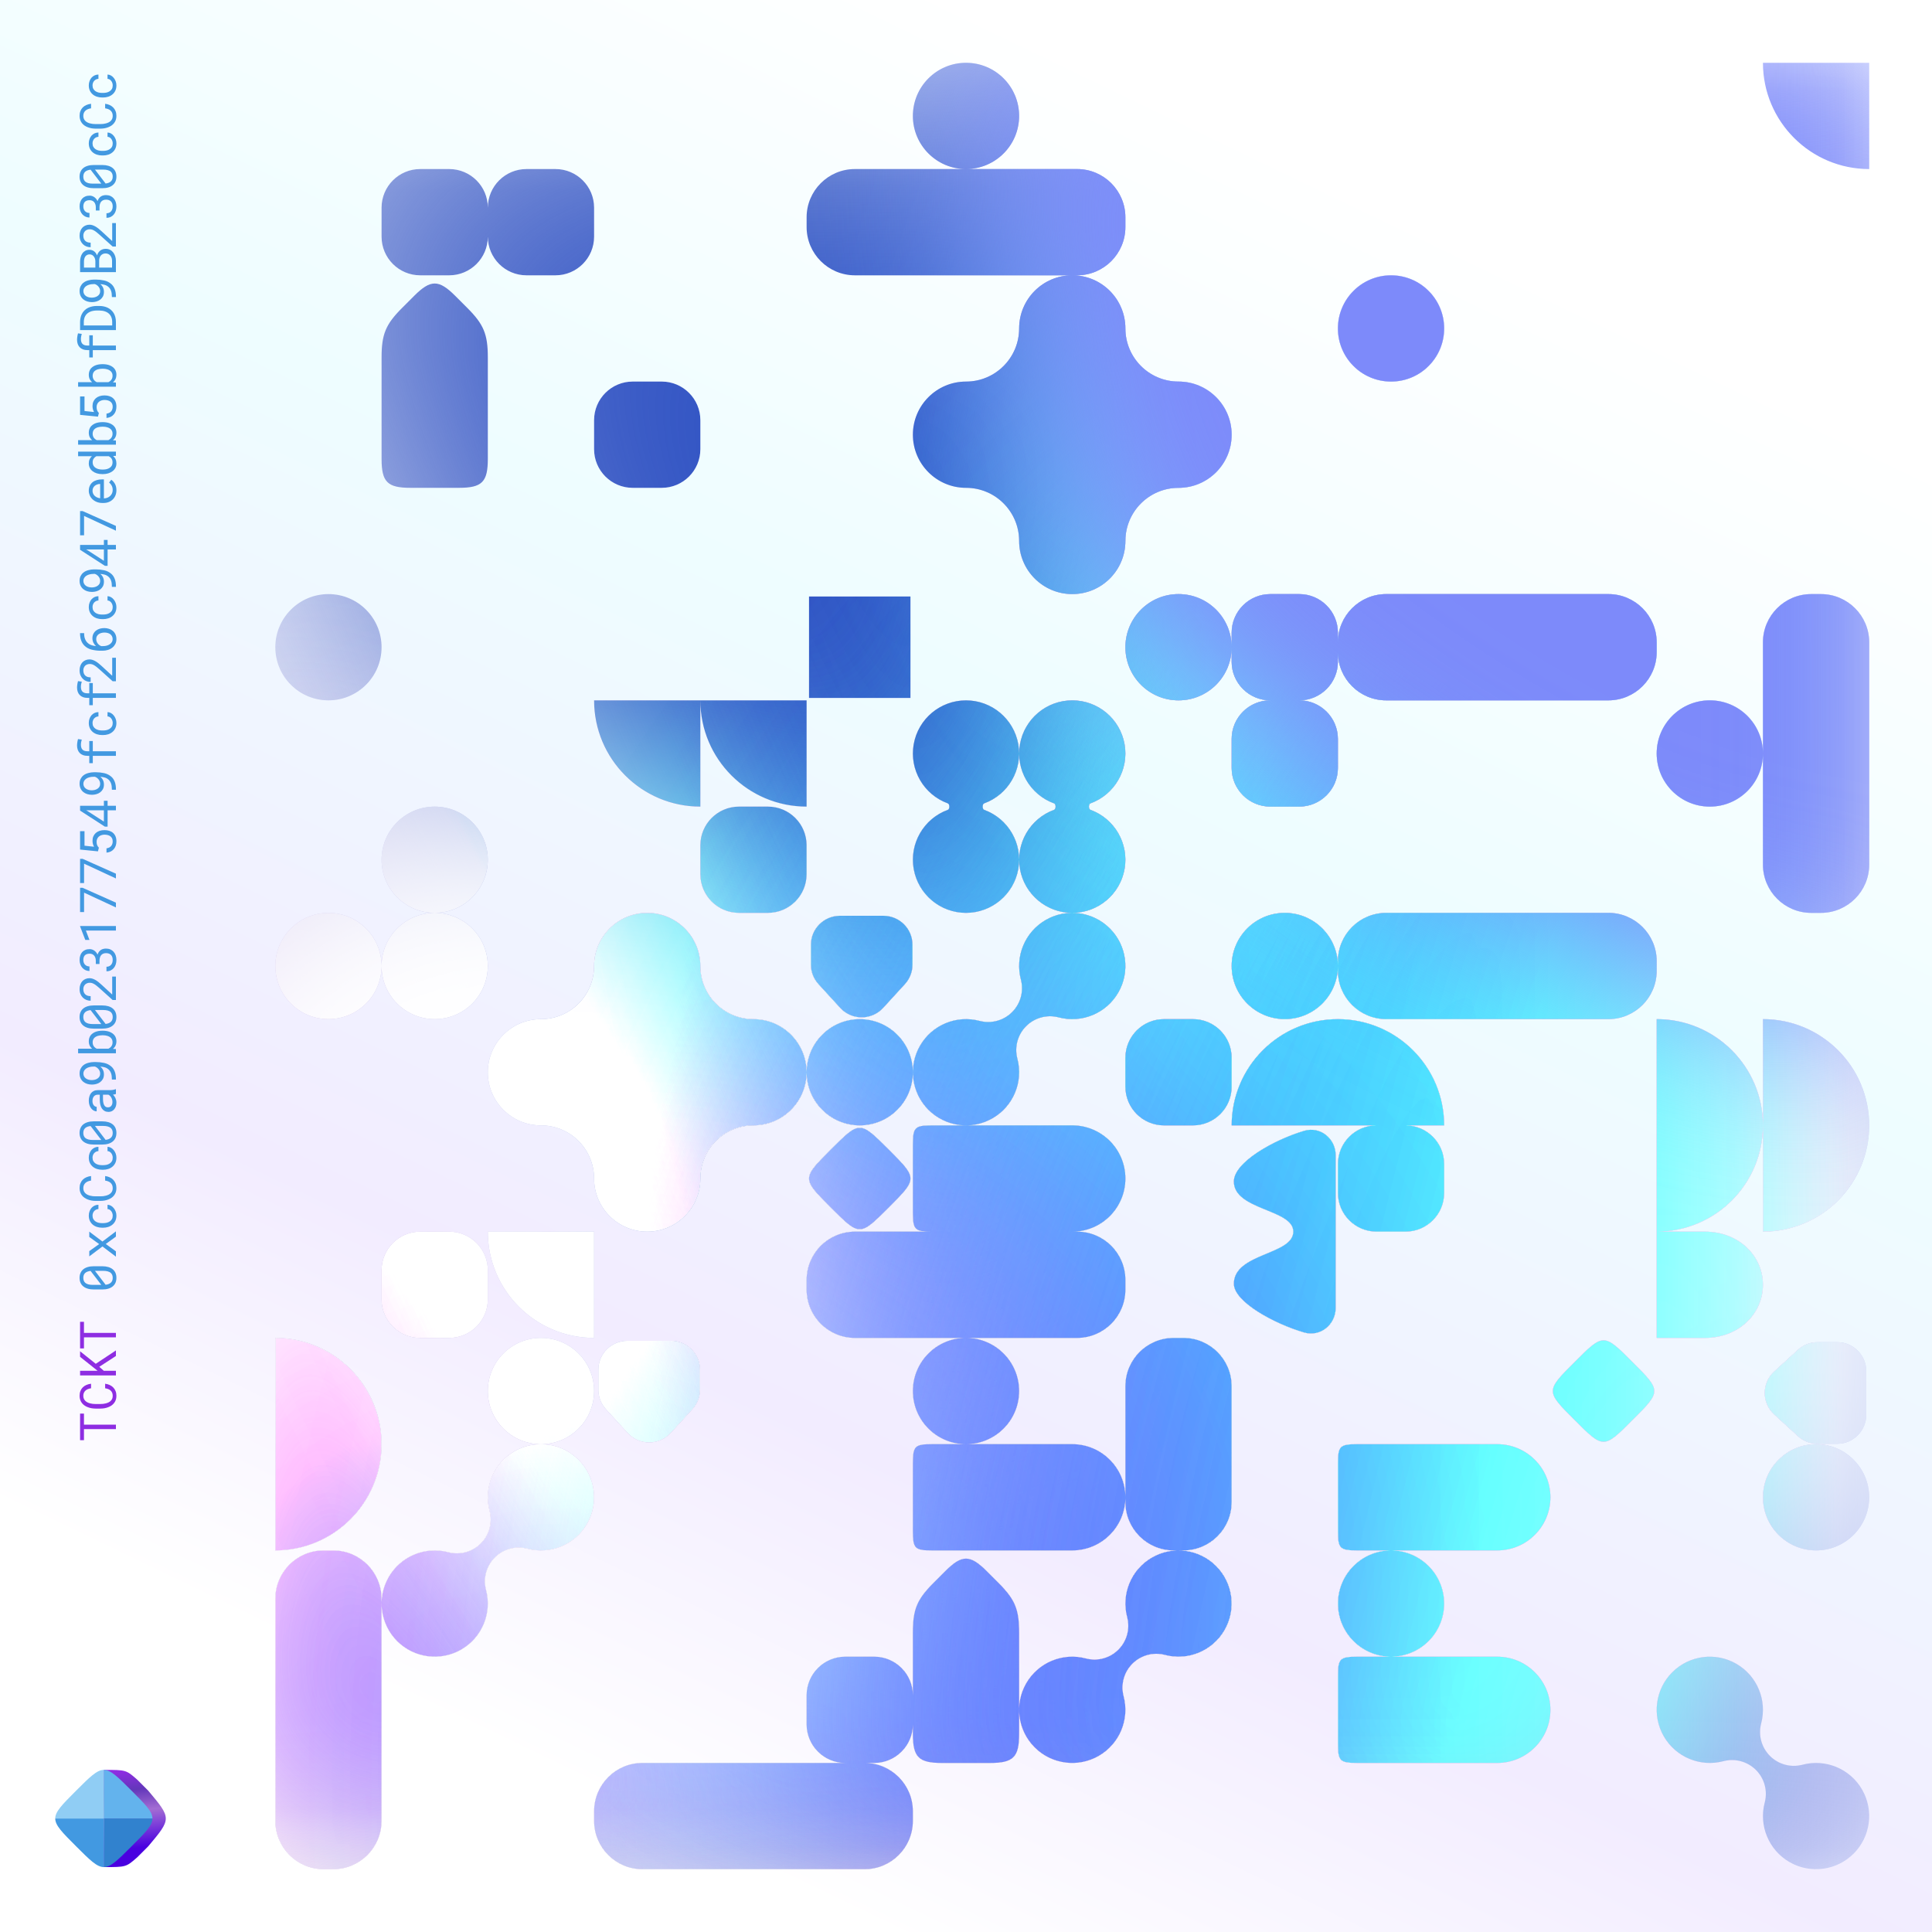
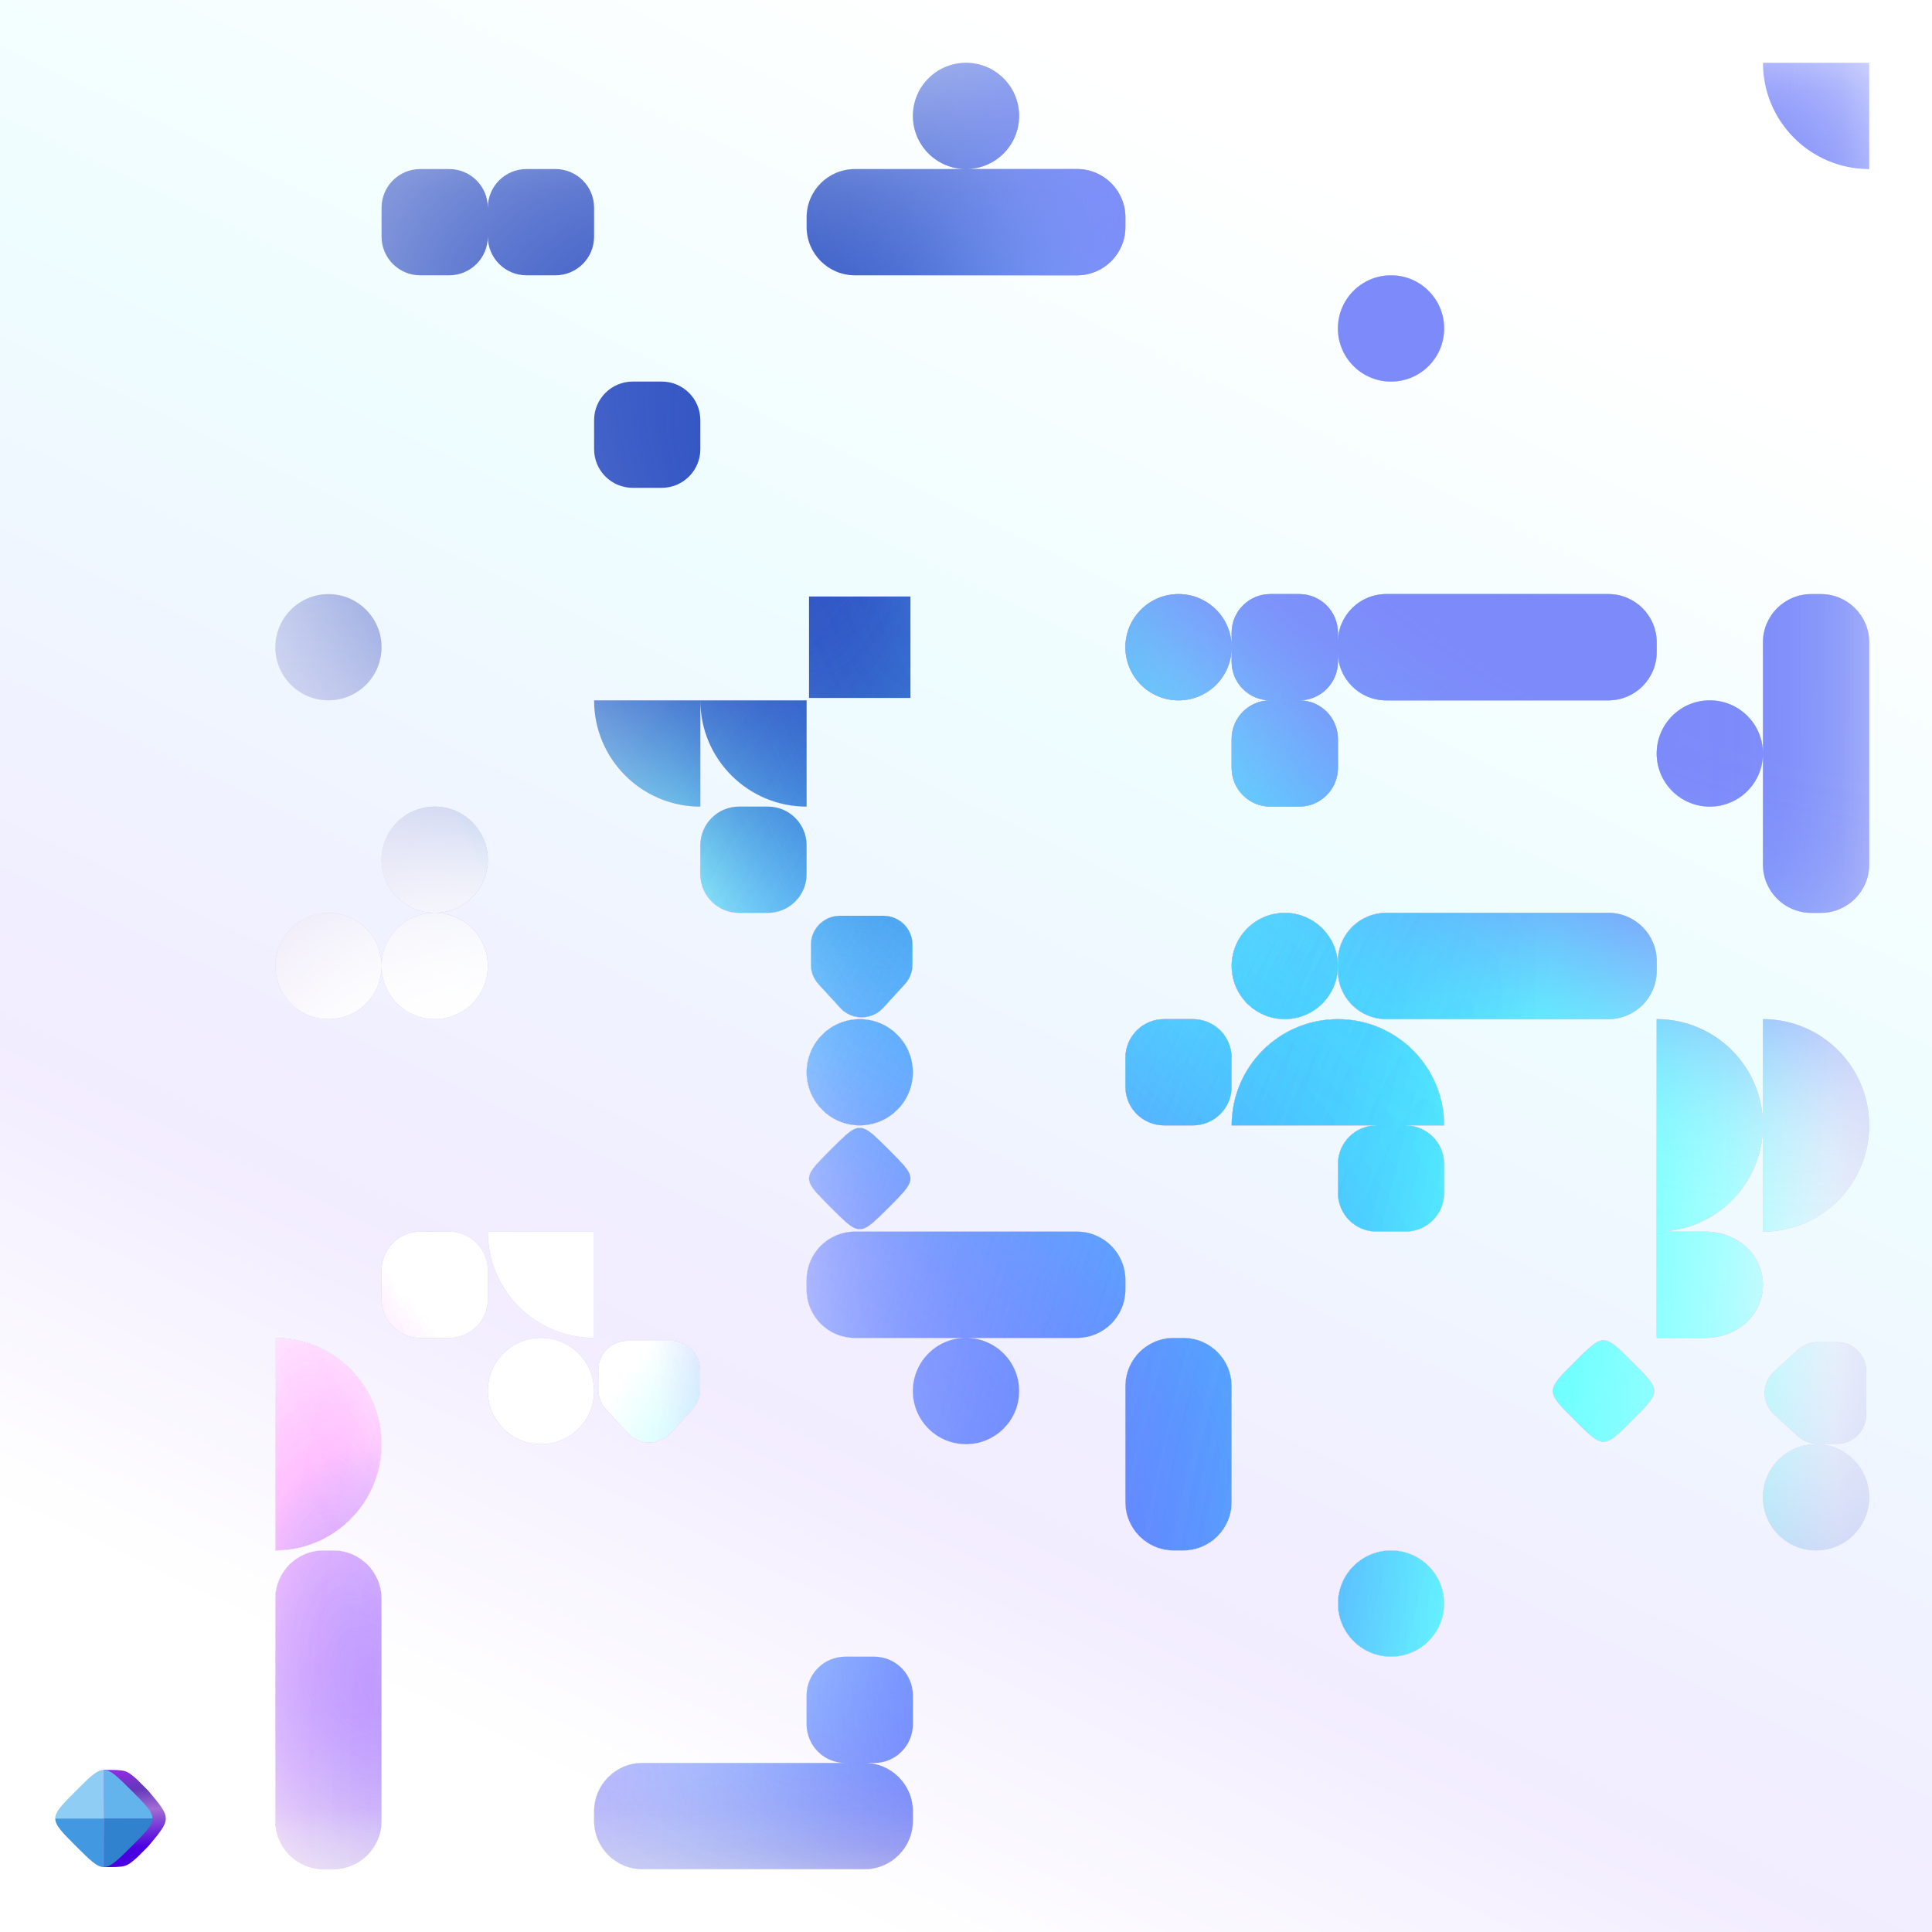
<svg xmlns="http://www.w3.org/2000/svg" id="tck" width="280" height="280" viewBox="0 0 400 400">
  <defs>
    <linearGradient id="tckp" x1="50%" x2="57%" y1="0%" y2="100%">
      <stop offset="0%" stop-color="#8e2de2" />
      <stop offset="20%" stop-color="#6337ba" />
      <stop offset="42%" stop-color="#a36dd3" />
      <stop offset="80%" stop-color="#4a00e0" />
    </linearGradient>
    <linearGradient id="tckw" x1="200" y1="0" x2="7" y2="400" gradientUnits="userSpaceOnUse">
      <stop stop-color="white" />
      <stop offset="0.286" stop-color="#EEFDFF" />
      <stop offset="0.63" stop-color="#F2ECFF" />
      <stop offset="0.828" stop-color="white" />
      <stop offset="1" stop-color="white" />
    </linearGradient>
    <clipPath id="tcksq">
      <path d="M25,25c25-25,25-25,50,0s25,25,0,50s-25,25-50,0s-25-25,0-50Z" />
    </clipPath>
    <filter id="tcksam" x="-23.473" y="103.323" width="334.446" height="477.802" filterUnits="userSpaceOnUse" color-interpolation-filters="sRGB">
      <feBlend mode="normal" in="SourceGraphic" />
      <feGaussianBlur stdDeviation="27" />
    </filter>
    <filter id="tckugk" x="-111.265" y="-235.711" width="494.072" height="654.905" filterUnits="userSpaceOnUse" color-interpolation-filters="sRGB">
      <feBlend mode="normal" in="SourceGraphic" />
      <feGaussianBlur stdDeviation="42" />
    </filter>
    <filter id="tckaom" x="89.556" y="-25.687" width="552.048" height="666.22" filterUnits="userSpaceOnUse" color-interpolation-filters="sRGB">
      <feBlend mode="normal" in="SourceGraphic" />
      <feGaussianBlur stdDeviation="34" />
    </filter>
    <filter id="tckcgb" x="-41.793" y="-36.821" width="623.86" height="646.327" filterUnits="userSpaceOnUse" color-interpolation-filters="sRGB">
      <feBlend mode="normal" in="SourceGraphic" />
      <feGaussianBlur stdDeviation="22" />
    </filter>
    <filter id="tcksum" x="161.478" y="-392.698" width="434.159" height="644.074" filterUnits="userSpaceOnUse" color-interpolation-filters="sRGB">
      <feBlend mode="normal" in="SourceGraphic" />
      <feGaussianBlur stdDeviation="20" />
    </filter>
    <radialGradient id="tckrm" cx="0" cy="0" r="1" gradientUnits="userSpaceOnUse" gradientTransform="translate(526.348 89.6089) rotate(-125.623) scale(441.78 373.984)">
      <stop offset="0.448" stop-color="#7D8AFA" />
      <stop offset="0.573" stop-color="#5698E2" />
      <stop offset="0.87" stop-color="#2A4DC1" />
    </radialGradient>
    <linearGradient id="tckcg2" x1="560.27" y1="483.094" x2="474.592" y2="-52.914" gradientUnits="userSpaceOnUse">
      <stop stop-color="#7D8AFA" />
      <stop offset="0.203" stop-color="#8E2DE2" />
      <stop offset="0.438" stop-color="#5698E2" />
      <stop offset="0.505" stop-color="#2A4DC1" />
    </linearGradient>
    <radialGradient id="tckcg" cx="0" cy="0" r="1" gradientUnits="userSpaceOnUse" gradientTransform="translate(105.051 355.226) rotate(-24.5399) scale(441.549 373.789)">
      <stop offset="0.12" stop-color="#2A4DC1" />
      <stop offset="0.285" stop-color="#935BCA" />
      <stop offset="0.465" stop-color="#5698E2" />
    </radialGradient>
    <radialGradient id="tcksu" cx="0" cy="0" r="1" gradientUnits="userSpaceOnUse" gradientTransform="translate(-207.652 171.26) rotate(52.8058) scale(438.404 360.309)">
      <stop offset="0.833" stop-color="#C4659F" />
      <stop offset="1" stop-color="#7D8AFA" />
    </radialGradient>
    <circle id="tcks0" cx="11" cy="11" r="11" />
    <path id="tcks1" d="M5,5c6-6,6-6,12,0s6,6,0,12s-6,6-12,0s-6-6,0-12Z" />
    <rect id="tcks2" x="0.5" y="0.5" width="21" height="21" />
    <rect id="tcks3" width="22" height="22" rx="8" />
    <path id="tcks4" d="M6.9 0.6C3.58 0.6 0.885 3.28 0.885 6.591L0.885 10.728C0.885 12.22 1.445 13.658 2.454 14.762L6.951 19.678C9.334 22.289 13.467 22.29 15.856 19.678L20.353 14.762C21.363 13.659 21.922 12.22 21.922 10.728L21.922 6.591C21.922 3.282 19.226 0.6 15.9 0.6L6.9 0.6Z" />
    <path id="tcks5" d="M0,0A22,22,0,0,0,22,22V0Z" />
    <path id="tcks6" d="M0 0h10c 7 0 12 5 12 11s-5 11 -12 11H0Z" />
    <rect id="tcks7" width="44" height="22" rx="10" />
    <path id="tcks8" d="M0 0a22 22 0 0 0 44 0z" />
    <rect id="tcks15" width="66" height="22" rx="10" />
-     <path id="tcks10" d="M13.847 22.375a11 11 0 1 0 7.778 7.778a7 7 0 0 1 8.528 -8.528a11 11 0 1 0 -7.778 -7.778a7 7 0 0 1 -8.528 8.528z" />
-     <path id="tcks11" d="M7.238 22.663a11 11 0 1 0 7.524 0c-0.413 -0.15 -0.413 -1.176 0 -1.327a11 11 0 1 0 -7.524 0c0.413 0.15 0.413 1.176 0 1.327z" />
-     <path id="tcks12" d="M0 4C0 0.4 0.4 0 4 0H33A11 11 0 0 1 33 22H4C0.4 22 0 21.6 0 18z" />
-     <path id="tcks13" d="M0 6C0 1.2 1.2 0 6 0H27C31.8 0 33.849 0.849 37.243 4.243L39.757 6.757C43.151 10.151 43.151 11.849 39.757 15.243L37.243 17.757C33.849 21.151 31.8 22 27 22H6C1.2 22 0 20.8 0 16z" />
-     <path id="tcks14" d="M0.454 32.788C0.454 26.394 12.758 26.859 12.758 21.984C12.758 17.334 0.454 17.574 0.454 11.621C0.454 7.595 8.815 2.97 15.009 1.123C18.349 0.127 21.546 2.714 21.546 6.211V37.776C21.546 41.272 18.348 43.861 15.003 42.884C8.81 41.075 0.454 36.535 0.454 32.788z" />
-     <path id="tcks16" d="M11 22a11 11 0 0 0 0 22a11 11 0 0 1 11 11a11 11 0 0 0 22 0a11 11 0 0 1 11 -11a11 11 0 0 0 0 -22a11 11 0 0 1 -11 -11a11 11 0 0 0 -22 0a11 11 0 0 1 -11 11z" />
-     <path id="tck0" d="M6.161 6.163C6.633 6.163 7.053 6.218 7.42 6.326C7.784 6.435 8.089 6.591 8.337 6.795C8.589 6.999 8.779 7.249 8.908 7.544C9.037 7.84 9.102 8.178 9.102 8.559C9.102 8.936 9.039 9.274 8.913 9.573C8.784 9.872 8.592 10.125 8.337 10.332C8.089 10.54 7.784 10.698 7.42 10.806C7.053 10.915 6.633 10.969 6.161 10.969L4.423 10.969C3.951 10.969 3.533 10.915 3.169 10.806C2.802 10.698 2.493 10.54 2.242 10.332C1.99 10.128 1.8 9.879 1.671 9.583C1.538 9.284 1.472 8.946 1.472 8.569C1.472 8.188 1.538 7.85 1.671 7.555C1.8 7.256 1.99 7.002 2.242 6.795C2.493 6.591 2.802 6.435 3.169 6.326C3.533 6.218 3.951 6.163 4.423 6.163L6.161 6.163zM5.973 10.021L3.755 7.132C3.511 7.159 3.295 7.208 3.108 7.279C2.918 7.347 2.76 7.441 2.634 7.56C2.505 7.675 2.408 7.818 2.344 7.988C2.279 8.154 2.247 8.348 2.247 8.569C2.247 8.793 2.282 8.992 2.354 9.165C2.422 9.335 2.522 9.479 2.655 9.598C2.821 9.741 3.037 9.848 3.302 9.919C3.563 9.987 3.868 10.021 4.214 10.021L5.458 10.021C5.543 10.021 5.628 10.021 5.713 10.021C5.798 10.021 5.884 10.021 5.973 10.021zM6.36 7.111L5.31 7.111C5.259 7.111 5.162 7.111 5.019 7.111C4.873 7.111 4.753 7.111 4.658 7.111L6.864 9.996C7.113 9.965 7.332 9.911 7.522 9.833C7.709 9.755 7.863 9.653 7.986 9.527C8.101 9.411 8.19 9.272 8.251 9.109C8.309 8.946 8.337 8.762 8.337 8.559C8.337 8.345 8.305 8.154 8.241 7.988C8.176 7.821 8.083 7.68 7.96 7.565C7.794 7.408 7.576 7.295 7.308 7.223C7.039 7.149 6.723 7.111 6.36 7.111z" />
-     <path id="tck1" d="M9 7.719L9 8.662L2.782 8.662L3.521 10.604L2.66 10.604L1.579 7.796L1.579 7.719L9 7.719z" />
-     <path id="tck2" d="M9 6.182L9 11.044L8.322 11.044L5.621 8.613C5.38 8.396 5.166 8.214 4.979 8.068C4.792 7.922 4.618 7.804 4.459 7.716C4.302 7.628 4.155 7.565 4.015 7.527C3.873 7.49 3.727 7.471 3.577 7.471C3.394 7.471 3.222 7.502 3.062 7.563C2.899 7.621 2.758 7.706 2.639 7.818C2.52 7.933 2.427 8.073 2.359 8.236C2.288 8.396 2.252 8.577 2.252 8.781C2.252 9.029 2.288 9.245 2.359 9.429C2.43 9.609 2.531 9.758 2.66 9.877C2.792 9.999 2.952 10.091 3.139 10.152C3.326 10.21 3.535 10.239 3.766 10.239L3.766 11.187C3.453 11.187 3.159 11.133 2.884 11.024C2.605 10.915 2.362 10.757 2.155 10.55C1.948 10.346 1.783 10.096 1.661 9.801C1.538 9.502 1.477 9.162 1.477 8.781C1.477 8.431 1.53 8.117 1.635 7.838C1.737 7.556 1.88 7.319 2.063 7.125C2.247 6.931 2.464 6.783 2.716 6.681C2.967 6.576 3.241 6.523 3.536 6.523C3.757 6.523 3.976 6.561 4.194 6.636C4.408 6.71 4.62 6.811 4.831 6.936C5.042 7.065 5.25 7.215 5.458 7.385C5.662 7.551 5.865 7.728 6.069 7.915L8.23 9.908L8.23 6.182L9 6.182z" />
-     <path id="tck3" d="M4.836 9.588L4.836 8.916C4.836 8.678 4.804 8.469 4.739 8.289C4.675 8.105 4.586 7.951 4.474 7.825C4.362 7.702 4.228 7.609 4.071 7.544C3.915 7.48 3.744 7.448 3.557 7.448C3.336 7.448 3.144 7.477 2.981 7.534C2.814 7.592 2.677 7.677 2.568 7.789C2.463 7.898 2.384 8.034 2.333 8.197C2.279 8.357 2.252 8.54 2.252 8.747C2.252 8.948 2.282 9.131 2.344 9.298C2.401 9.461 2.486 9.6 2.598 9.716C2.711 9.835 2.845 9.926 3.001 9.991C3.157 10.055 3.332 10.088 3.526 10.088L3.526 11.036C3.244 11.036 2.979 10.981 2.731 10.873C2.48 10.761 2.26 10.604 2.074 10.404C1.89 10.203 1.746 9.964 1.64 9.685C1.532 9.403 1.477 9.09 1.477 8.747C1.477 8.414 1.523 8.11 1.615 7.835C1.703 7.56 1.836 7.324 2.012 7.127C2.189 6.929 2.408 6.776 2.67 6.668C2.931 6.559 3.234 6.505 3.577 6.505C3.72 6.505 3.868 6.527 4.02 6.571C4.173 6.615 4.321 6.683 4.464 6.775C4.61 6.867 4.748 6.985 4.877 7.132C5.002 7.274 5.108 7.446 5.193 7.646C5.271 7.405 5.373 7.205 5.499 7.045C5.624 6.882 5.765 6.751 5.922 6.653C6.078 6.557 6.243 6.491 6.416 6.454C6.589 6.413 6.761 6.393 6.931 6.393C7.277 6.393 7.585 6.452 7.853 6.571C8.122 6.69 8.348 6.855 8.531 7.065C8.718 7.276 8.861 7.526 8.959 7.815C9.054 8.1 9.102 8.409 9.102 8.742C9.102 9.068 9.056 9.376 8.964 9.665C8.873 9.95 8.738 10.198 8.562 10.409C8.385 10.619 8.169 10.788 7.914 10.913C7.66 11.036 7.369 11.097 7.043 11.097L7.043 10.154C7.237 10.154 7.413 10.122 7.573 10.057C7.733 9.989 7.869 9.894 7.981 9.772C8.093 9.649 8.179 9.502 8.241 9.328C8.302 9.152 8.332 8.956 8.332 8.742C8.332 8.528 8.305 8.334 8.251 8.161C8.193 7.988 8.106 7.84 7.991 7.718C7.875 7.595 7.733 7.502 7.563 7.437C7.389 7.369 7.186 7.336 6.951 7.336C6.72 7.336 6.521 7.375 6.355 7.453C6.185 7.527 6.044 7.633 5.932 7.769C5.82 7.908 5.736 8.076 5.682 8.273C5.628 8.467 5.6 8.681 5.6 8.916L5.6 9.588L4.836 9.588z" />
-     <path id="tck4" d="M6.508 6.822L6.508 5.788L7.277 5.788L7.277 6.822L9 6.822L9 7.765L7.277 7.765L7.277 11.15L6.722 11.15L1.579 7.826L1.579 6.822L6.508 6.822zM6.508 10.105L6.508 7.765L2.833 7.765L3.118 7.918L6.508 10.105z" />
-     <path id="tck5" d="M5.279 10.264L1.579 9.892L1.579 6.085L2.497 6.085L2.497 9.097L4.474 9.306C4.389 9.16 4.314 8.985 4.25 8.781C4.185 8.577 4.153 8.341 4.153 8.073C4.153 7.73 4.212 7.422 4.331 7.15C4.45 6.879 4.617 6.648 4.831 6.457C5.048 6.267 5.31 6.121 5.616 6.019C5.922 5.917 6.261 5.866 6.635 5.866C6.988 5.866 7.316 5.913 7.619 6.009C7.921 6.104 8.181 6.246 8.399 6.437C8.619 6.63 8.793 6.873 8.918 7.166C9.041 7.458 9.102 7.801 9.102 8.195C9.102 8.498 9.059 8.783 8.975 9.051C8.89 9.32 8.762 9.558 8.592 9.765C8.422 9.976 8.208 10.149 7.95 10.285C7.692 10.417 7.391 10.501 7.048 10.535L7.048 9.638C7.469 9.58 7.789 9.425 8.006 9.174C8.224 8.919 8.332 8.593 8.332 8.195C8.332 7.971 8.293 7.772 8.215 7.599C8.134 7.426 8.018 7.279 7.869 7.16C7.722 7.045 7.546 6.958 7.338 6.901C7.131 6.839 6.9 6.809 6.645 6.809C6.414 6.809 6.198 6.843 5.998 6.911C5.798 6.975 5.623 7.071 5.473 7.196C5.327 7.322 5.211 7.477 5.126 7.66C5.042 7.843 4.999 8.054 4.999 8.292C4.999 8.448 5.011 8.584 5.035 8.7C5.055 8.812 5.086 8.914 5.126 9.006C5.167 9.097 5.217 9.184 5.274 9.266C5.332 9.344 5.398 9.425 5.473 9.51L5.279 10.264z" />
-     <path id="tck6" d="M1.574 7.081L2.42 7.081L2.42 7.162C2.42 7.611 2.485 7.991 2.614 8.304C2.739 8.617 2.909 8.875 3.123 9.079C3.348 9.293 3.614 9.456 3.924 9.568C4.233 9.677 4.551 9.741 4.877 9.762C4.771 9.673 4.675 9.571 4.586 9.456C4.494 9.34 4.415 9.215 4.347 9.079C4.282 8.946 4.231 8.803 4.194 8.651C4.153 8.494 4.133 8.331 4.133 8.161C4.133 7.791 4.204 7.471 4.347 7.203C4.486 6.935 4.671 6.714 4.902 6.541C5.133 6.367 5.395 6.24 5.687 6.158C5.979 6.077 6.277 6.036 6.579 6.036C6.926 6.036 7.252 6.085 7.558 6.184C7.863 6.279 8.13 6.423 8.358 6.617C8.589 6.811 8.771 7.052 8.903 7.341C9.036 7.626 9.102 7.957 9.102 8.334C9.102 8.715 9.025 9.05 8.873 9.339C8.72 9.627 8.521 9.87 8.276 10.067C8.008 10.288 7.695 10.453 7.338 10.562C6.978 10.67 6.618 10.725 6.258 10.725L5.815 10.725C5.196 10.725 4.588 10.652 3.99 10.506C3.392 10.36 2.881 10.074 2.456 9.65C2.164 9.357 1.944 9.002 1.798 8.584C1.649 8.166 1.574 7.692 1.574 7.162L1.574 7.081zM4.918 8.314C4.918 8.474 4.943 8.628 4.994 8.778C5.045 8.927 5.116 9.067 5.208 9.196C5.3 9.325 5.41 9.439 5.539 9.537C5.668 9.636 5.811 9.714 5.967 9.772L6.283 9.772C6.61 9.772 6.9 9.733 7.155 9.655C7.406 9.576 7.619 9.471 7.792 9.339C7.965 9.206 8.098 9.053 8.19 8.88C8.278 8.707 8.322 8.525 8.322 8.334C8.322 8.114 8.28 7.918 8.195 7.748C8.11 7.578 7.993 7.434 7.843 7.315C7.694 7.2 7.515 7.113 7.308 7.055C7.097 6.994 6.87 6.964 6.625 6.964C6.407 6.964 6.197 6.991 5.993 7.045C5.786 7.099 5.602 7.183 5.442 7.295C5.283 7.407 5.155 7.548 5.06 7.718C4.965 7.888 4.918 8.087 4.918 8.314z" />
-     <path id="tck7" d="M2.109 5.813L9 8.887L9 9.875L2.405 6.812L2.405 10.828L1.579 10.828L1.579 5.813L2.109 5.813z" />
-     <path id="tck8" d="M3.516 5.902C3.764 5.905 3.997 5.953 4.214 6.044C4.428 6.136 4.617 6.264 4.78 6.427C4.858 6.505 4.931 6.592 4.999 6.687C5.067 6.782 5.128 6.884 5.183 6.992C5.264 6.802 5.366 6.63 5.488 6.478C5.607 6.321 5.745 6.187 5.901 6.075C6.057 5.966 6.227 5.883 6.411 5.825C6.594 5.764 6.79 5.733 6.997 5.733C7.333 5.733 7.632 5.796 7.894 5.922C8.156 6.044 8.375 6.211 8.551 6.422C8.732 6.636 8.869 6.885 8.964 7.171C9.056 7.456 9.102 7.762 9.102 8.088C9.102 8.421 9.056 8.732 8.964 9.021C8.873 9.306 8.737 9.554 8.557 9.765C8.38 9.979 8.161 10.147 7.899 10.27C7.637 10.392 7.337 10.453 6.997 10.453C6.79 10.453 6.594 10.424 6.411 10.367C6.224 10.309 6.052 10.225 5.896 10.117C5.743 10.008 5.606 9.877 5.483 9.724C5.361 9.571 5.259 9.4 5.177 9.209C5.096 9.373 4.999 9.52 4.887 9.653C4.771 9.785 4.642 9.898 4.5 9.989C4.36 10.081 4.207 10.152 4.041 10.203C3.874 10.254 3.699 10.28 3.516 10.28C3.193 10.28 2.906 10.225 2.655 10.117C2.4 10.008 2.186 9.857 2.012 9.663C1.839 9.473 1.707 9.245 1.615 8.98C1.523 8.712 1.477 8.42 1.477 8.103C1.477 7.791 1.523 7.5 1.615 7.232C1.707 6.964 1.839 6.731 2.012 6.534C2.186 6.337 2.4 6.182 2.655 6.07C2.906 5.958 3.193 5.902 3.516 5.902zM6.977 6.676C6.769 6.676 6.579 6.712 6.406 6.783C6.232 6.851 6.083 6.948 5.957 7.074C5.835 7.2 5.74 7.351 5.672 7.528C5.604 7.701 5.57 7.891 5.57 8.098C5.57 8.313 5.604 8.506 5.672 8.679C5.74 8.853 5.835 9.001 5.957 9.123C6.083 9.245 6.232 9.34 6.406 9.408C6.579 9.473 6.769 9.505 6.977 9.505C7.191 9.505 7.383 9.473 7.553 9.408C7.719 9.34 7.86 9.245 7.976 9.123C8.091 9.001 8.179 8.853 8.241 8.679C8.302 8.503 8.332 8.306 8.332 8.088C8.332 7.881 8.302 7.691 8.241 7.517C8.179 7.344 8.091 7.195 7.976 7.069C7.86 6.947 7.719 6.851 7.553 6.783C7.383 6.712 7.191 6.676 6.977 6.676zM3.531 6.85C3.344 6.85 3.173 6.882 3.016 6.947C2.86 7.008 2.724 7.093 2.609 7.201C2.497 7.313 2.41 7.446 2.349 7.599C2.284 7.752 2.252 7.92 2.252 8.103C2.252 8.287 2.282 8.453 2.344 8.603C2.401 8.752 2.486 8.882 2.598 8.99C2.711 9.099 2.847 9.184 3.006 9.245C3.163 9.303 3.338 9.332 3.531 9.332C3.725 9.332 3.9 9.303 4.056 9.245C4.209 9.184 4.34 9.097 4.449 8.985C4.561 8.877 4.647 8.747 4.709 8.598C4.766 8.445 4.795 8.277 4.795 8.093C4.795 7.913 4.766 7.747 4.709 7.594C4.647 7.441 4.561 7.308 4.449 7.196C4.34 7.088 4.207 7.003 4.051 6.941C3.895 6.88 3.721 6.85 3.531 6.85z" />
-     <path id="tck9" d="M8.164 9.41C8.164 8.934 8.108 8.539 7.996 8.222C7.88 7.903 7.719 7.647 7.512 7.453C7.257 7.218 6.983 7.06 6.691 6.979C6.399 6.897 6.097 6.848 5.784 6.831L5.774 6.831C5.876 6.913 5.973 7.006 6.064 7.111C6.153 7.217 6.231 7.336 6.299 7.468C6.367 7.601 6.421 7.749 6.462 7.912C6.499 8.071 6.518 8.246 6.518 8.437C6.518 8.804 6.447 9.121 6.304 9.39C6.158 9.655 5.967 9.874 5.733 10.047C5.499 10.22 5.234 10.348 4.938 10.429C4.642 10.511 4.345 10.552 4.046 10.552C3.696 10.552 3.366 10.504 3.057 10.409C2.745 10.31 2.471 10.164 2.237 9.971C2.006 9.78 1.822 9.542 1.686 9.257C1.547 8.968 1.477 8.634 1.477 8.253C1.477 7.873 1.549 7.543 1.691 7.264C1.831 6.982 2.016 6.746 2.247 6.556C2.519 6.332 2.858 6.163 3.266 6.051C3.671 5.939 4.075 5.883 4.479 5.883L4.821 5.883C5.395 5.883 5.973 5.944 6.554 6.066C7.131 6.189 7.644 6.45 8.093 6.851C8.365 7.093 8.585 7.427 8.755 7.855C8.922 8.28 9.005 8.798 9.005 9.41L9.005 9.507L8.164 9.507L8.164 9.41zM5.738 8.284C5.738 8.124 5.713 7.969 5.662 7.82C5.607 7.667 5.531 7.526 5.432 7.397C5.337 7.271 5.225 7.159 5.096 7.06C4.963 6.959 4.817 6.879 4.658 6.821L4.352 6.821C4.022 6.821 3.728 6.86 3.47 6.938C3.212 7.013 2.993 7.115 2.813 7.244C2.636 7.376 2.5 7.529 2.405 7.703C2.31 7.873 2.262 8.054 2.262 8.248C2.262 8.469 2.306 8.664 2.395 8.834C2.483 9.004 2.604 9.147 2.756 9.262C2.913 9.381 3.098 9.471 3.312 9.532C3.523 9.593 3.75 9.624 3.995 9.624C4.212 9.624 4.427 9.597 4.637 9.542C4.844 9.488 5.03 9.405 5.193 9.293C5.356 9.184 5.488 9.046 5.59 8.88C5.689 8.71 5.738 8.511 5.738 8.284z" />
-     <path id="tckA" d="M7.079 6.838L7.079 9.315L9 9.911L9 10.854L1.579 8.459L1.579 7.669L9 5.314L9 6.252L7.079 6.838zM6.258 9.06L6.258 7.088L3.037 8.066L6.258 9.06z" />
-     <path id="tckB" d="M9 10.346L1.579 10.346L1.579 8.139C1.583 7.834 1.623 7.534 1.701 7.242C1.776 6.95 1.893 6.69 2.053 6.462C2.213 6.235 2.417 6.053 2.665 5.917C2.913 5.781 3.21 5.715 3.557 5.718C3.75 5.722 3.927 5.754 4.087 5.815C4.246 5.873 4.389 5.953 4.515 6.055C4.644 6.16 4.753 6.277 4.841 6.406C4.929 6.532 5.013 6.685 5.091 6.865L5.106 6.865C5.15 6.678 5.23 6.498 5.346 6.325C5.461 6.151 5.589 6.009 5.728 5.897C5.881 5.778 6.052 5.686 6.243 5.621C6.433 5.554 6.639 5.519 6.859 5.519C7.206 5.516 7.512 5.582 7.777 5.718C8.042 5.854 8.263 6.036 8.439 6.264C8.619 6.491 8.757 6.755 8.852 7.054C8.947 7.349 8.997 7.655 9 7.971L9 10.346zM5.529 9.398L8.2 9.398L8.2 7.946C8.196 7.749 8.164 7.562 8.103 7.385C8.038 7.208 7.95 7.052 7.838 6.916C7.726 6.78 7.588 6.673 7.425 6.595C7.262 6.513 7.077 6.473 6.87 6.473C6.659 6.469 6.472 6.505 6.309 6.58C6.146 6.651 6.007 6.751 5.891 6.88C5.779 7.01 5.692 7.161 5.631 7.334C5.57 7.507 5.536 7.694 5.529 7.895L5.529 9.398zM4.744 9.398L4.744 8.083C4.741 7.906 4.714 7.733 4.663 7.563C4.608 7.393 4.53 7.242 4.428 7.11C4.33 6.977 4.207 6.87 4.061 6.789C3.915 6.707 3.745 6.666 3.552 6.666C3.344 6.666 3.168 6.707 3.022 6.789C2.875 6.867 2.755 6.972 2.66 7.105C2.568 7.24 2.5 7.397 2.456 7.573C2.412 7.747 2.388 7.925 2.384 8.109L2.384 9.398L4.744 9.398z" />
-     <path id="tckC" d="M6.768 5.486C7.111 5.53 7.427 5.618 7.716 5.751C8.001 5.883 8.246 6.055 8.45 6.265C8.657 6.479 8.818 6.733 8.934 7.025C9.046 7.314 9.102 7.636 9.102 7.993C9.102 8.299 9.059 8.578 8.975 8.829C8.886 9.077 8.766 9.298 8.613 9.492C8.46 9.689 8.28 9.859 8.072 10.001C7.865 10.141 7.639 10.256 7.395 10.348C7.15 10.443 6.893 10.514 6.625 10.562C6.356 10.606 6.085 10.63 5.809 10.633L4.775 10.633C4.5 10.63 4.228 10.606 3.959 10.562C3.691 10.514 3.434 10.443 3.19 10.348C2.945 10.256 2.719 10.141 2.512 10.001C2.301 9.859 2.119 9.689 1.966 9.492C1.814 9.298 1.695 9.077 1.61 8.829C1.521 8.581 1.477 8.302 1.477 7.993C1.477 7.623 1.535 7.291 1.65 6.999C1.763 6.707 1.922 6.456 2.13 6.245C2.34 6.034 2.592 5.866 2.884 5.74C3.176 5.611 3.499 5.526 3.852 5.486L3.852 6.429C3.628 6.459 3.419 6.512 3.225 6.587C3.032 6.661 2.862 6.761 2.716 6.887C2.57 7.013 2.456 7.168 2.374 7.351C2.289 7.531 2.247 7.745 2.247 7.993C2.247 8.217 2.284 8.416 2.359 8.59C2.43 8.759 2.529 8.906 2.655 9.028C2.78 9.153 2.926 9.259 3.093 9.344C3.259 9.425 3.436 9.492 3.623 9.543C3.81 9.594 4.002 9.631 4.199 9.655C4.393 9.675 4.581 9.685 4.765 9.685L5.809 9.685C5.993 9.685 6.183 9.675 6.38 9.655C6.574 9.631 6.764 9.594 6.951 9.543C7.141 9.492 7.32 9.425 7.486 9.344C7.653 9.262 7.799 9.159 7.925 9.033C8.054 8.907 8.156 8.759 8.23 8.59C8.302 8.42 8.337 8.221 8.337 7.993C8.337 7.745 8.298 7.531 8.22 7.351C8.142 7.168 8.032 7.013 7.889 6.887C7.75 6.761 7.585 6.661 7.395 6.587C7.201 6.512 6.992 6.459 6.768 6.429L6.768 5.486z" />
-     <path id="tckD" d="M9 10.344L1.579 10.344L1.579 8.627C1.583 8.338 1.613 8.066 1.671 7.811C1.725 7.553 1.803 7.315 1.905 7.098C2.045 6.796 2.228 6.529 2.456 6.298C2.68 6.063 2.94 5.876 3.236 5.737C3.487 5.611 3.762 5.516 4.061 5.452C4.36 5.384 4.68 5.348 5.019 5.345L5.565 5.345C5.891 5.345 6.2 5.377 6.492 5.441C6.785 5.503 7.053 5.593 7.298 5.712C7.553 5.834 7.784 5.989 7.991 6.175C8.198 6.362 8.375 6.571 8.521 6.802C8.674 7.047 8.791 7.324 8.873 7.633C8.954 7.939 8.997 8.27 9 8.627L9 10.344zM2.354 9.386L8.23 9.386L8.23 8.627C8.227 8.355 8.193 8.109 8.128 7.888C8.064 7.664 7.972 7.465 7.853 7.292C7.731 7.108 7.581 6.95 7.405 6.818C7.225 6.682 7.024 6.575 6.803 6.496C6.623 6.429 6.43 6.377 6.222 6.344C6.012 6.31 5.792 6.291 5.565 6.287L5.009 6.287C4.778 6.291 4.557 6.311 4.347 6.349C4.133 6.383 3.934 6.435 3.75 6.507C3.513 6.598 3.298 6.722 3.108 6.879C2.914 7.032 2.758 7.22 2.639 7.445C2.551 7.604 2.483 7.782 2.435 7.98C2.384 8.177 2.357 8.392 2.354 8.627L2.354 9.386z" />
-     <path id="tckE" d="M5.57 6.121L5.57 9.22L8.2 9.22L8.2 5.606L9 5.606L9 10.163L1.579 10.163L1.579 5.652L2.384 5.652L2.384 9.22L4.77 9.22L4.77 6.121L5.57 6.121z" />
-     <path id="tckF" d="M5.723 6.031L5.723 9.12L9 9.12L9 10.073L1.579 10.073L1.579 5.516L2.384 5.516L2.384 9.12L4.923 9.12L4.923 6.031L5.723 6.031z" />
-     <path id="tcka" d="M9 6.491C8.929 6.529 8.84 6.559 8.735 6.583C8.626 6.604 8.514 6.619 8.399 6.629C8.494 6.724 8.584 6.831 8.669 6.95C8.754 7.066 8.828 7.193 8.893 7.332C8.958 7.475 9.008 7.626 9.046 7.786C9.083 7.946 9.102 8.116 9.102 8.296C9.102 8.588 9.059 8.853 8.975 9.091C8.89 9.325 8.774 9.524 8.628 9.687C8.485 9.854 8.315 9.983 8.118 10.074C7.918 10.163 7.702 10.207 7.471 10.207C7.169 10.207 6.904 10.148 6.676 10.029C6.448 9.906 6.258 9.735 6.105 9.514C5.956 9.293 5.843 9.028 5.769 8.719C5.694 8.406 5.657 8.058 5.657 7.674L5.657 6.644L5.223 6.644C5.057 6.644 4.907 6.675 4.775 6.736C4.642 6.797 4.528 6.884 4.433 6.996C4.342 7.108 4.27 7.246 4.219 7.409C4.168 7.569 4.143 7.749 4.143 7.949C4.143 8.136 4.167 8.304 4.214 8.454C4.262 8.6 4.325 8.724 4.403 8.826C4.481 8.928 4.574 9.008 4.683 9.065C4.788 9.12 4.899 9.147 5.014 9.147L5.014 10.095C4.814 10.091 4.617 10.04 4.423 9.942C4.229 9.84 4.054 9.694 3.898 9.504C3.745 9.317 3.621 9.089 3.526 8.821C3.431 8.549 3.383 8.241 3.383 7.898C3.383 7.586 3.422 7.295 3.501 7.027C3.575 6.758 3.689 6.525 3.842 6.328C3.998 6.135 4.192 5.982 4.423 5.87C4.654 5.758 4.924 5.701 5.234 5.701L7.797 5.701C7.981 5.701 8.176 5.684 8.383 5.65C8.587 5.616 8.766 5.569 8.918 5.508L9 5.508L9 6.491zM8.281 8.158C8.281 7.975 8.258 7.803 8.21 7.643C8.162 7.484 8.1 7.337 8.021 7.205C7.943 7.076 7.855 6.964 7.756 6.869C7.654 6.773 7.549 6.699 7.44 6.644L6.324 6.644L6.324 7.521C6.324 7.847 6.353 8.133 6.411 8.377C6.465 8.618 6.55 8.81 6.666 8.953C6.747 9.055 6.844 9.133 6.956 9.188C7.068 9.239 7.196 9.264 7.338 9.264C7.474 9.264 7.6 9.242 7.716 9.198C7.831 9.15 7.93 9.081 8.011 8.989C8.096 8.897 8.162 8.782 8.21 8.642C8.258 8.503 8.281 8.342 8.281 8.158z" />
-     <path id="tckb" d="M6.304 5.397C6.545 5.397 6.778 5.416 7.002 5.453C7.223 5.487 7.43 5.538 7.624 5.606C7.879 5.698 8.108 5.819 8.312 5.968C8.512 6.114 8.679 6.291 8.811 6.498C8.903 6.648 8.975 6.813 9.025 6.993C9.076 7.169 9.102 7.361 9.102 7.569C9.102 7.806 9.073 8.024 9.015 8.221C8.958 8.415 8.874 8.59 8.766 8.746C8.711 8.821 8.652 8.892 8.587 8.96C8.523 9.028 8.451 9.092 8.373 9.154L9 9.2L9 10.066L1.171 10.066L1.171 9.123L4.077 9.123C3.978 9.045 3.89 8.958 3.812 8.863C3.73 8.768 3.66 8.666 3.603 8.557C3.531 8.421 3.477 8.272 3.439 8.109C3.402 7.946 3.383 7.769 3.383 7.579C3.383 7.341 3.416 7.122 3.48 6.921C3.545 6.721 3.635 6.539 3.75 6.376C3.859 6.23 3.992 6.099 4.148 5.983C4.301 5.868 4.472 5.766 4.663 5.678C4.877 5.586 5.115 5.516 5.376 5.469C5.634 5.421 5.908 5.397 6.197 5.397L6.304 5.397zM6.197 6.34C6.024 6.34 5.855 6.352 5.692 6.376C5.526 6.396 5.369 6.429 5.223 6.473C5.043 6.534 4.878 6.614 4.729 6.712C4.579 6.811 4.462 6.931 4.377 7.074C4.316 7.173 4.269 7.283 4.235 7.405C4.201 7.528 4.184 7.664 4.184 7.813C4.184 7.976 4.206 8.126 4.25 8.262C4.291 8.398 4.348 8.518 4.423 8.624C4.501 8.732 4.593 8.829 4.698 8.914C4.8 8.996 4.912 9.065 5.035 9.123L7.445 9.123C7.568 9.062 7.682 8.991 7.787 8.909C7.889 8.824 7.979 8.727 8.057 8.619C8.135 8.51 8.196 8.387 8.241 8.252C8.281 8.116 8.302 7.966 8.302 7.803C8.302 7.647 8.283 7.504 8.246 7.375C8.205 7.246 8.147 7.13 8.072 7.028C7.977 6.892 7.857 6.779 7.711 6.687C7.564 6.595 7.401 6.522 7.221 6.468C7.085 6.424 6.939 6.391 6.783 6.371C6.627 6.35 6.467 6.34 6.304 6.34L6.197 6.34z" />
-     <path id="tckc" d="M8.337 7.677C8.337 7.507 8.31 7.343 8.256 7.183C8.202 7.02 8.125 6.875 8.027 6.75C7.931 6.624 7.819 6.524 7.69 6.449C7.558 6.371 7.415 6.33 7.262 6.327L7.262 5.435C7.507 5.438 7.741 5.503 7.965 5.628C8.186 5.751 8.38 5.916 8.546 6.123C8.716 6.33 8.852 6.568 8.954 6.836C9.053 7.105 9.102 7.385 9.102 7.677C9.102 8.095 9.027 8.461 8.878 8.773C8.728 9.086 8.526 9.346 8.271 9.553C8.02 9.764 7.729 9.922 7.4 10.027C7.067 10.132 6.717 10.185 6.35 10.185L6.136 10.185C5.772 10.185 5.424 10.132 5.091 10.027C4.758 9.922 4.464 9.764 4.209 9.553C3.958 9.346 3.757 9.086 3.608 8.773C3.458 8.461 3.383 8.095 3.383 7.677C3.383 7.351 3.436 7.052 3.541 6.78C3.643 6.505 3.783 6.267 3.959 6.067C4.139 5.87 4.352 5.715 4.596 5.603C4.841 5.491 5.103 5.435 5.381 5.435L5.381 6.327C5.215 6.33 5.059 6.367 4.912 6.439C4.763 6.507 4.632 6.6 4.52 6.719C4.408 6.838 4.319 6.981 4.255 7.147C4.19 7.31 4.158 7.487 4.158 7.677C4.158 7.97 4.218 8.216 4.336 8.416C4.452 8.613 4.603 8.773 4.79 8.895C4.98 9.018 5.193 9.106 5.427 9.16C5.662 9.211 5.898 9.237 6.136 9.237L6.35 9.237C6.591 9.237 6.83 9.211 7.068 9.16C7.303 9.106 7.513 9.018 7.7 8.895C7.891 8.777 8.045 8.619 8.164 8.421C8.28 8.221 8.337 7.973 8.337 7.677z" />
-     <path id="tckd" d="M6.197 10.161C5.786 10.161 5.408 10.11 5.065 10.008C4.719 9.903 4.421 9.753 4.173 9.56C3.925 9.369 3.732 9.138 3.592 8.867C3.453 8.595 3.383 8.291 3.383 7.954C3.383 7.625 3.439 7.338 3.552 7.093C3.66 6.845 3.82 6.631 4.031 6.451L1.171 6.451L1.171 5.508L9 5.508L9 6.374L8.419 6.415C8.643 6.599 8.813 6.818 8.929 7.073C9.044 7.327 9.102 7.625 9.102 7.964C9.102 8.297 9.031 8.6 8.888 8.872C8.745 9.14 8.548 9.369 8.297 9.56C8.045 9.75 7.75 9.898 7.41 10.003C7.067 10.109 6.698 10.161 6.304 10.161L6.197 10.161zM6.304 9.218C6.572 9.218 6.827 9.189 7.068 9.132C7.31 9.074 7.522 8.984 7.705 8.861C7.889 8.743 8.035 8.59 8.144 8.403C8.249 8.216 8.302 7.992 8.302 7.73C8.302 7.414 8.23 7.152 8.088 6.945C7.945 6.738 7.753 6.573 7.512 6.451L4.953 6.451C4.729 6.573 4.545 6.738 4.403 6.945C4.257 7.152 4.184 7.411 4.184 7.72C4.184 7.985 4.238 8.213 4.347 8.403C4.455 8.59 4.602 8.743 4.785 8.861C4.972 8.984 5.188 9.074 5.432 9.132C5.674 9.189 5.928 9.218 6.197 9.218L6.304 9.218z" />
-     <path id="tcke" d="M9.102 7.502C9.102 7.89 9.036 8.247 8.903 8.573C8.771 8.896 8.585 9.172 8.348 9.403C8.11 9.635 7.828 9.815 7.502 9.944C7.175 10.073 6.82 10.137 6.436 10.137L6.222 10.137C5.777 10.137 5.38 10.066 5.03 9.923C4.676 9.781 4.377 9.59 4.133 9.353C3.891 9.118 3.706 8.851 3.577 8.552C3.448 8.25 3.383 7.941 3.383 7.625C3.383 7.227 3.453 6.881 3.592 6.585C3.728 6.286 3.917 6.038 4.158 5.841C4.403 5.644 4.69 5.498 5.019 5.403C5.349 5.304 5.706 5.255 6.09 5.255L6.513 5.255L6.513 9.195L6.548 9.195C6.817 9.171 7.053 9.118 7.257 9.037C7.461 8.952 7.641 8.836 7.797 8.69C7.964 8.54 8.094 8.36 8.19 8.15C8.285 7.939 8.332 7.706 8.332 7.451C8.332 7.115 8.264 6.816 8.128 6.554C7.993 6.293 7.812 6.075 7.588 5.902L8.037 5.326C8.315 5.51 8.563 5.785 8.781 6.152C8.995 6.515 9.102 6.966 9.102 7.502zM4.158 7.625C4.158 7.815 4.194 7.995 4.265 8.165C4.333 8.335 4.433 8.488 4.566 8.624C4.702 8.76 4.868 8.875 5.065 8.97C5.259 9.062 5.483 9.127 5.738 9.164L5.738 6.198L5.692 6.198C5.522 6.198 5.341 6.23 5.147 6.294C4.95 6.359 4.78 6.449 4.637 6.565C4.494 6.68 4.379 6.826 4.291 7.003C4.202 7.176 4.158 7.383 4.158 7.625z" />
-     <path id="tckf" d="M9 8.488L4.214 8.488L4.214 10.007L3.485 10.007L3.485 8.488L3.098 8.488C2.745 8.488 2.435 8.437 2.17 8.335C1.902 8.23 1.678 8.082 1.498 7.891C1.318 7.705 1.182 7.479 1.09 7.214C0.998 6.949 0.952 6.653 0.952 6.327C0.952 6.191 0.961 6.057 0.978 5.924C0.991 5.792 1.01 5.661 1.034 5.532C1.051 5.447 1.069 5.362 1.09 5.277C1.107 5.192 1.127 5.105 1.151 5.017L1.931 5.129C1.883 5.268 1.842 5.431 1.808 5.618C1.771 5.802 1.752 5.999 1.752 6.21C1.752 6.424 1.78 6.614 1.834 6.78C1.885 6.943 1.963 7.079 2.068 7.188C2.177 7.304 2.318 7.392 2.491 7.453C2.665 7.511 2.867 7.54 3.098 7.54L3.485 7.54L3.485 5.414L4.214 5.414L4.214 7.54L9 7.54L9 8.488z" />
-     <path id="tckx" d="M5.529 7.572L3.485 6.099L3.485 4.993L6.212 7.047L9 4.937L9 6.028L6.9 7.552L9 9.076L9 10.177L6.212 8.066L3.485 10.12L3.485 9.03L5.529 7.572z" />
-     <path id="tckT" d="M2.384 4.669L2.384 6.962L9 6.962L9 7.88L2.384 7.88L2.384 10.173L1.579 10.173L1.579 4.669L2.384 4.669z" />
-     <path id="tckK" d="M5.555 7.983L6.492 8.809L9 8.809L9 9.772L1.579 9.772L1.579 8.809L5.203 8.809L4.306 8.09L1.579 5.914L1.579 4.767L4.826 7.361L9 4.594L9 5.741L5.555 7.983z" />
+     <g data-phantom="true" data-generate="üret/şekilkod" />
+     <g data-phantom="true" data-generate="üret/rakamlar" />
    <clipPath id="tckz">
      <use href="#tcks0" x="277" y="57" />
      <use href="#tcks0" x="189" y="13" />
      <use href="#tcks5" x="365" y="13" />
      <use href="#tcks3" x="79" y="35" />
      <use href="#tcks3" x="101" y="35" />
      <use href="#tcks15" x="167" y="35" />
      <use href="#tcks13" transform="translate(79,79)rotate(-90, 11, 11)" />
      <use href="#tcks3" x="123" y="79" />
      <use href="#tcks0" x="57" y="123" />
      <use href="#tcks0" x="79" y="167" />
      <use href="#tcks0" x="79" y="189" />
      <use href="#tcks0" x="57" y="189" />
      <use href="#tcks5" x="123" y="145" />
      <use href="#tcks5" x="145" y="145" />
      <use href="#tcks2" x="167" y="123" />
      <use href="#tcks0" x="233" y="123" />
      <use href="#tcks3" x="255" y="123" />
      <use href="#tcks15" x="277" y="123" />
      <use href="#tcks16" x="189" y="57" />
      <use href="#tcks11" x="189" y="145" />
      <use href="#tcks11" x="211" y="145" />
      <use href="#tcks3" x="255" y="145" />
      <use href="#tcks15" transform="translate(365,123)rotate(90, 11, 11)" />
      <use href="#tcks0" x="343" y="145" />
      <use href="#tcks3" x="145" y="167" />
      <use href="#tcks16" x="101" y="189" />
      <use href="#tcks8" transform="translate(57,299)rotate(-90,11,11)" />
      <use href="#tcks15" transform="translate(57,321)rotate(90,11,11)" />
      <use href="#tcks3" x="79" y="255" />
      <use href="#tcks5" x="101" y="255" />
      <use href="#tcks0" x="101" y="277" />
      <use href="#tcks10" x="79" y="299" />
      <use href="#tcks4" x="123" y="277" />
      <use href="#tcks4" x="167" y="189" />
      <use href="#tcks0" x="167" y="211" />
      <use href="#tcks1" x="167" y="233" />
      <use href="#tcks10" x="189" y="189" />
      <use href="#tcks12" x="189" y="233" />
      <use href="#tcks15" x="167" y="255" />
      <use href="#tcks0" x="189" y="277" />
      <use href="#tcks12" x="189" y="299" />
      <use href="#tcks7" transform="translate(233,277)rotate(90,11,11)" />
      <use href="#tcks13" transform="translate(189,343)rotate(-90,11,11)" />
      <use href="#tcks3" x="167" y="343" />
      <use href="#tcks10" x="211" y="321" />
      <use href="#tcks0" x="277" y="321" />
      <use href="#tcks0" x="255" y="189" />
      <use href="#tcks3" x="233" y="211" />
      <use href="#tcks15" x="277" y="189" />
      <use href="#tcks8" transform="translate(255,233)scale(1,-1)" />
      <use href="#tcks8" transform="translate(343,233)rotate(-90,11,11)" />
      <use href="#tcks8" transform="translate(365,233)rotate(-90,11,11)" />
      <use href="#tcks6" x="343" y="255" />
      <use href="#tcks1" x="321" y="277" />
      <use href="#tcks4" transform="translate(365,277)rotate(90,11,11)" />
      <use href="#tcks0" x="365" y="299" />
      <use href="#tcks10" transform="translate(387,343)scale(-1,1)" />
      <use href="#tcks3" x="277" y="233" />
      <use href="#tcks14" x="255" y="233" />
      <use href="#tcks12" x="277" y="299" />
      <use href="#tcks12" x="277" y="343" />
      <use href="#tcks15" x="123" y="365" />
    </clipPath>
  </defs>
  <rect width="400" height="400" fill="url(#tckw)" />
  <g id="tckaddr" fill="#4299E1">
    <use href="#tck0" x="15" y="256" />
    <use href="#tckx" x="15" y="250" />
    <use href="#tckc" x="15" y="244" />
    <use href="#tckC" x="15" y="238" />
    <use href="#tckc" x="15" y="232" />
    <use href="#tck0" x="15" y="226" />
    <use href="#tcka" x="15" y="220" />
    <use href="#tck9" x="15" y="214" />
    <use href="#tckb" x="15" y="208" />
    <use href="#tck0" x="15" y="202" />
    <use href="#tck2" x="15" y="196" />
    <use href="#tck3" x="15" y="190" />
    <use href="#tck1" x="15" y="184" />
    <use href="#tck7" x="15" y="178" />
    <use href="#tck7" x="15" y="172" />
    <use href="#tck5" x="15" y="166" />
    <use href="#tck4" x="15" y="160" />
    <use href="#tck9" x="15" y="154" />
    <use href="#tckf" x="15" y="148" />
    <use href="#tckc" x="15" y="142" />
    <use href="#tckf" x="15" y="136" />
    <use href="#tck2" x="15" y="130" />
    <use href="#tck6" x="15" y="124" />
    <use href="#tckc" x="15" y="118" />
    <use href="#tck9" x="15" y="112" />
    <use href="#tck4" x="15" y="106" />
    <use href="#tck7" x="15" y="100" />
    <use href="#tcke" x="15" y="94" />
    <use href="#tckd" x="15" y="88" />
    <use href="#tckb" x="15" y="82" />
    <use href="#tck5" x="15" y="76" />
    <use href="#tckb" x="15" y="70" />
    <use href="#tckf" x="15" y="64" />
    <use href="#tckD" x="15" y="58" />
    <use href="#tck9" x="15" y="52" />
    <use href="#tckB" x="15" y="46" />
    <use href="#tck2" x="15" y="40" />
    <use href="#tck3" x="15" y="34" />
    <use href="#tck0" x="15" y="28" />
    <use href="#tckc" x="15" y="22" />
    <use href="#tckC" x="15" y="16" />
    <use href="#tckc" x="15" y="10" />
  </g>
  <g transform="translate(10,365)scale(0.23)">
    <path fill="url(#tckp)" d="M50,6.25C70,6.25,70,6.25,80,15L90,25c21,25,21,25,0,50L80,85C70,93.75,70,93.75,50,93.75Z" />
    <g clip-path="url(#tcksq)">
      <path fill="#90cdf4" d="M0,50h50V0Z" />
      <path fill="#63B3ED" d="M50,0v50h50Z" />
      <path fill="#3182CE" d="M100,50H50v50Z" />
      <path fill="#4299E1" d="M50,100V50H0Z" />
    </g>
  </g>
  <g fill="#8E2DE2">
    <use href="#tckT" x="15" y="269" />
    <use href="#tckK" x="15" y="275" />
    <use href="#tckC" x="15" y="281" />
    <use href="#tckT" x="15" y="288" />
  </g>
  <g clip-path="url(#tckz)">
    <rect x="0" y="0" width="400" height="400" fill="white" />
    <path filter="url(#tcksam)" d="M257.64 313.656C258.601 348.517 141.426 526.8 107.983 527.721C74.539 528.642 30.962 521.692 30.001 486.832C29.041 451.971 31.874 157.571 65.317 156.649C107.983 527.721 256.68 278.795 257.64 313.656Z" fill="#935BCA" />
    <path filter="url(#tckugk)" d="M80.517 -126.302C127.687 -173.472 209.531 -150.698 274.32 -85.909C339.11 -21.119 258.092 283.46 210.922 330.63C163.752 377.8 58.489 14.441 -6.301 -50.348C-71.09 -115.137 33.347 -79.132 80.517 -126.302Z" fill="url(#tckrm)" />
    <ellipse filter="url(#tckaom)" cx="365.58" cy="307.423" rx="275.294" ry="194.025" transform="rotate(-67.5082 365.58 307.423)" fill="url(#tckcg2)" />
    <path style="mix-blend-mode:color-dodge" filter="url(#tckcgb)" d="M207.169 190.135C227.044 -234.081 457.091 226.686 537.777 130.991C527.14 533.082 371.409 305.018 371.409 305.018C371.409 305.018 315.244 610.522 121.645 559.463C-58.077 402.397 -38.34 59.934 207.169 190.135Z" fill="url(#tckcg)" />
    <path filter="url(#tcksum)" d="M464.963 179.305C413.519 235.402 317.128 211.669 237.637 138.77C158.146 65.871 231.27 -289.186 282.715 -345.282C334.159 -401.379 442.691 -72.063 522.182 0.835C601.673 73.734 516.408 123.209 464.963 179.305Z" fill="url(#tcksu)" />
  </g>
</svg>
